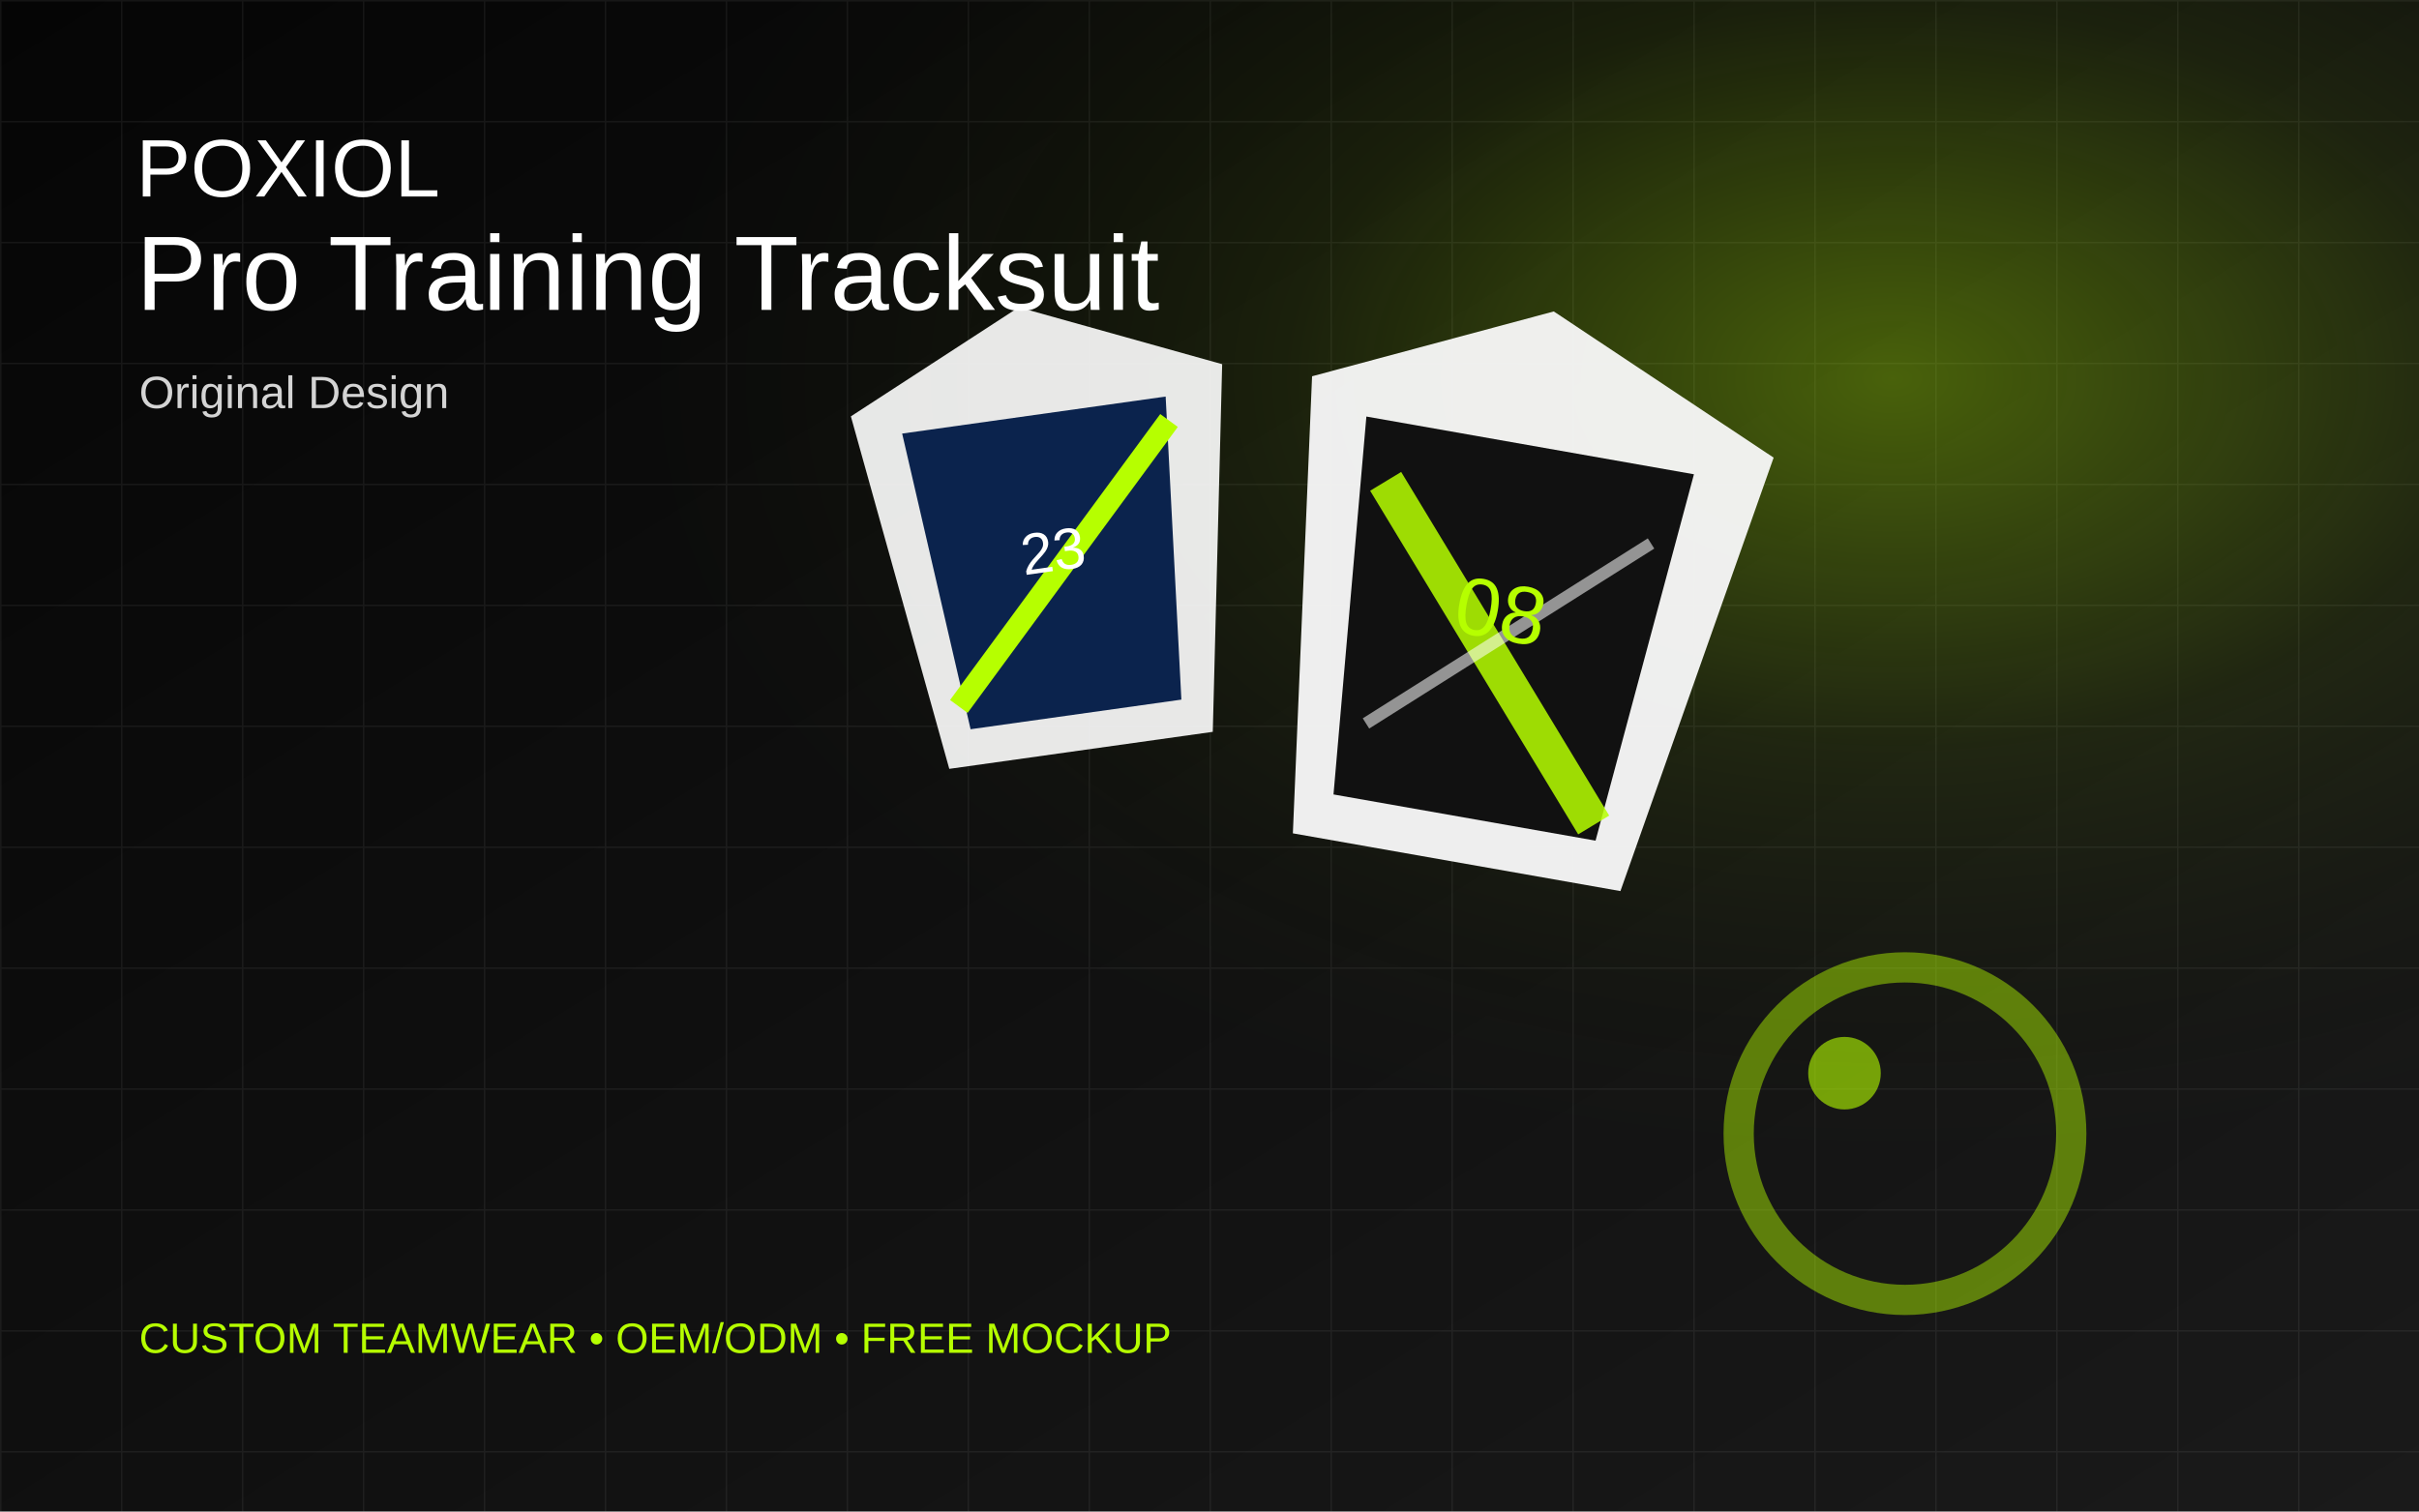
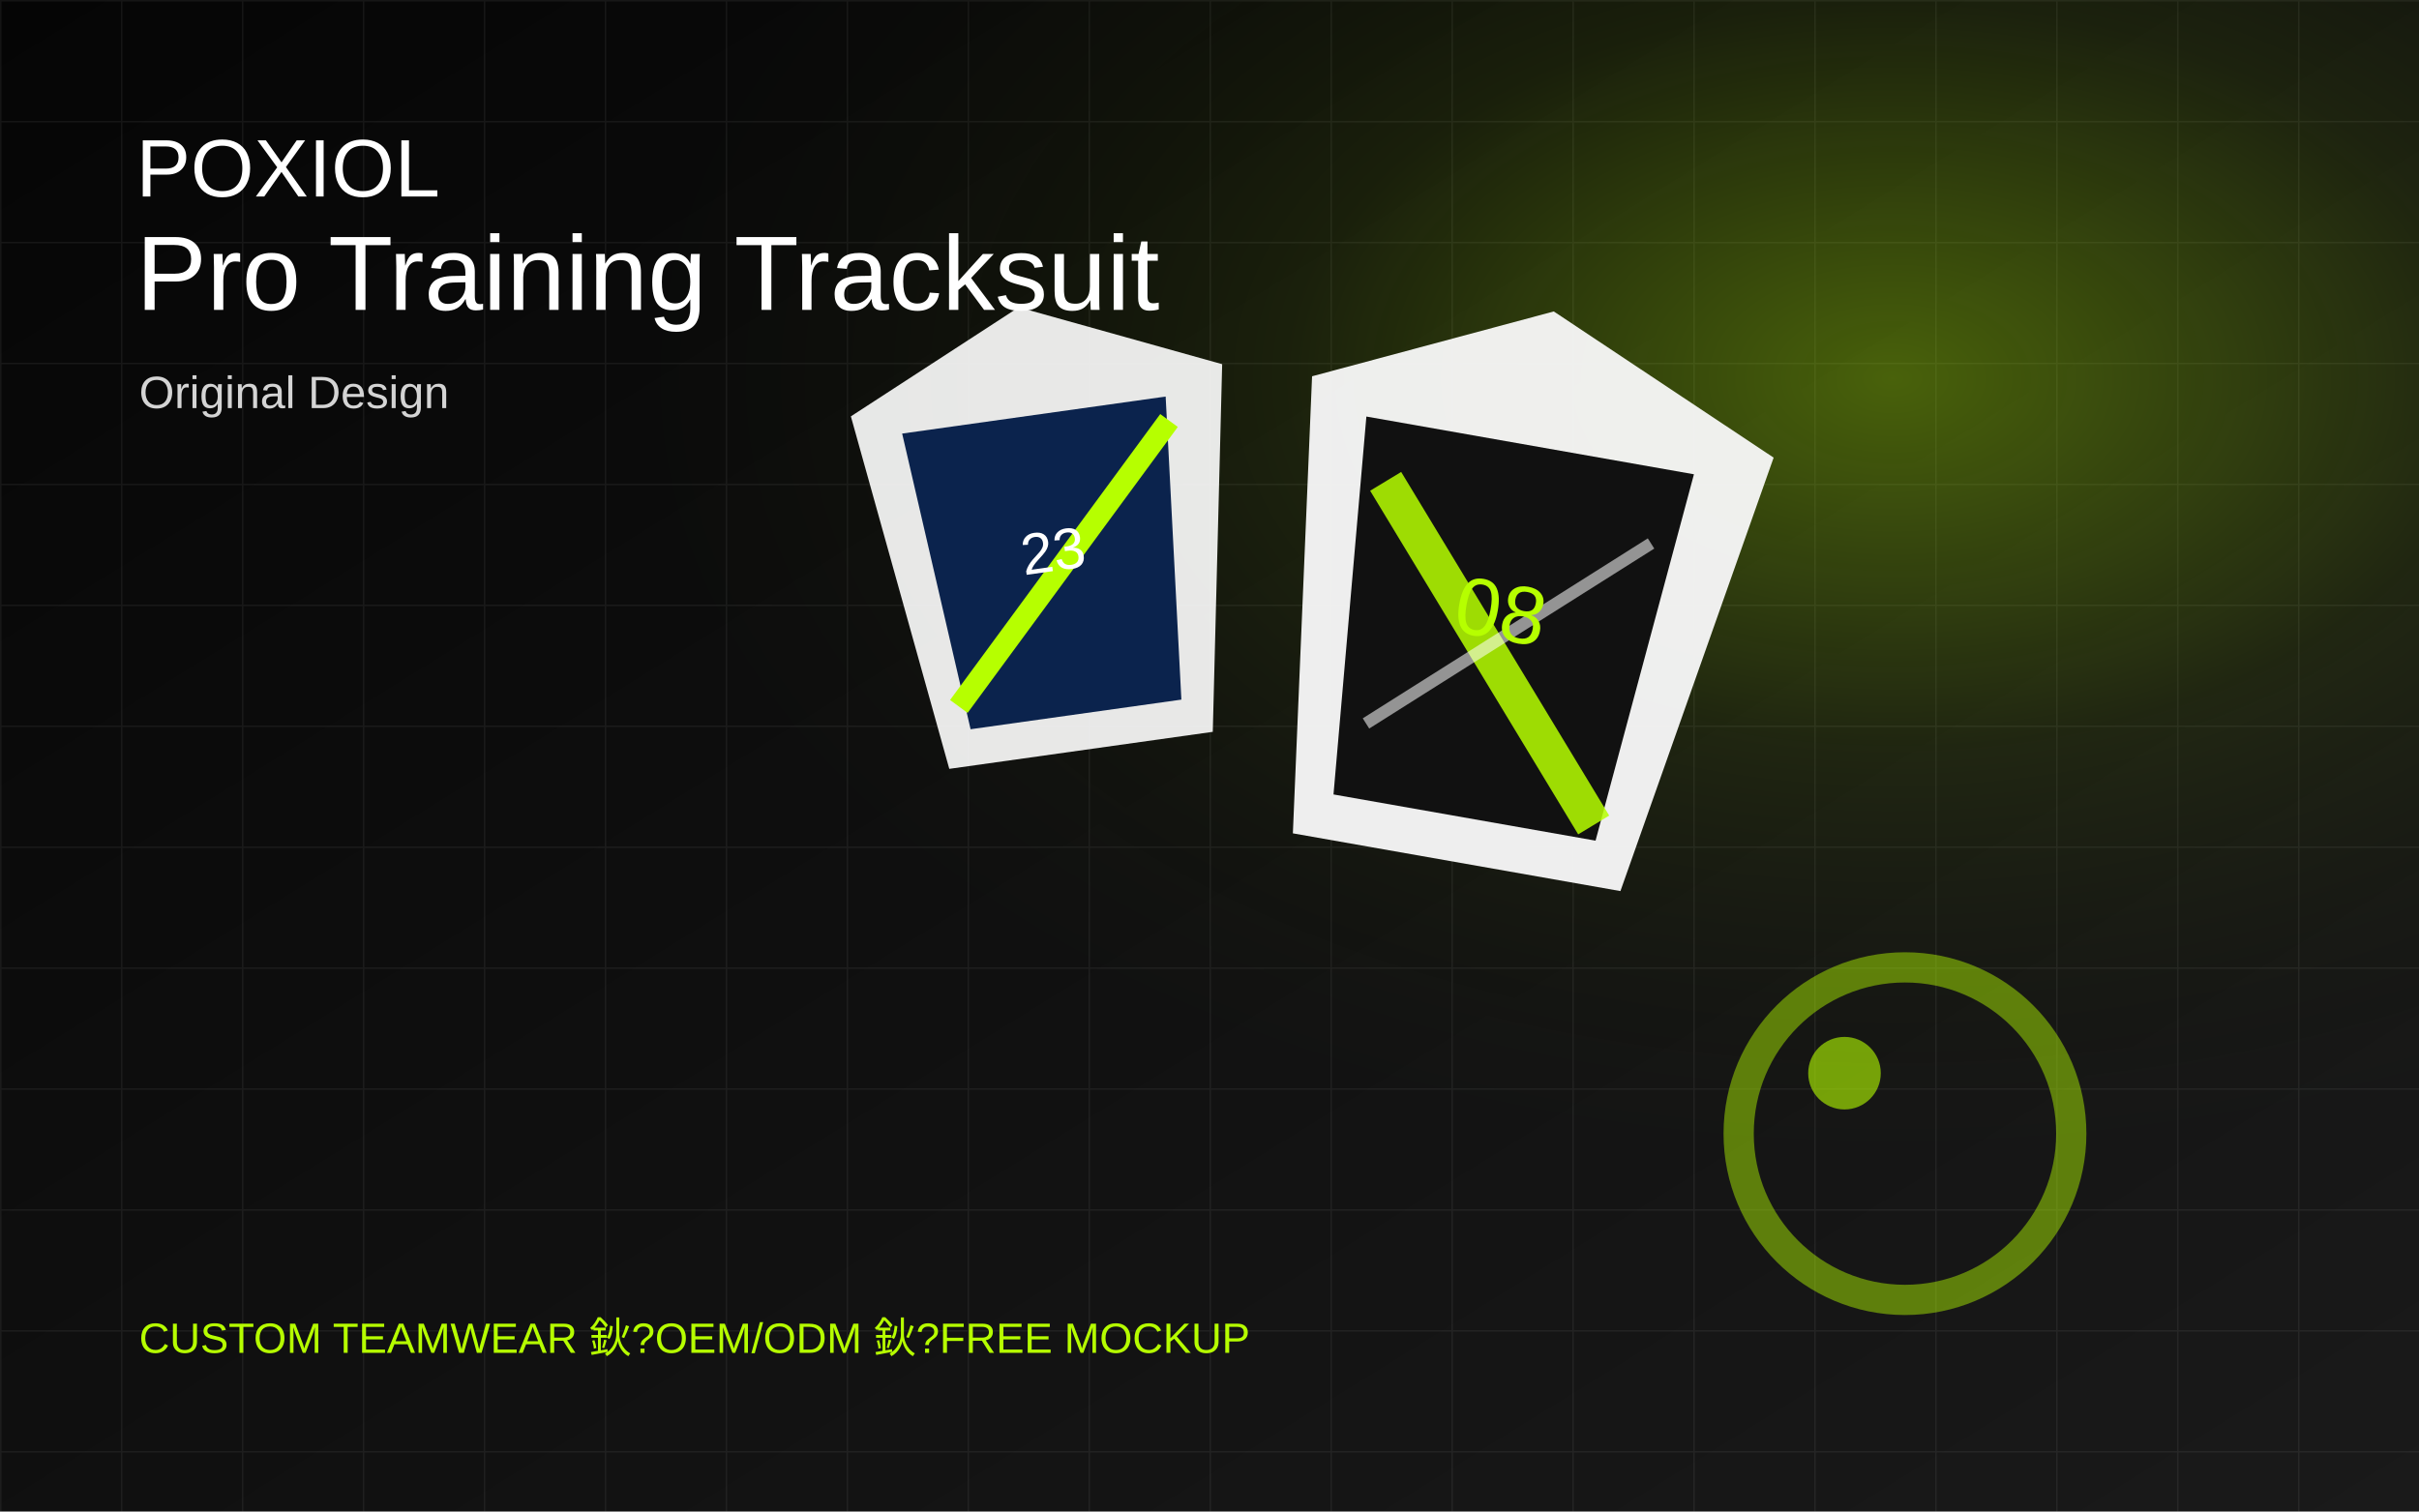
<svg xmlns="http://www.w3.org/2000/svg" width="1600" height="1000" viewBox="0 0 1600 1000">
  <defs>
    <linearGradient id="g" x1="0" y1="0" x2="1" y2="1">
      <stop offset="0" stop-color="#050505" />
      <stop offset="1" stop-color="#1A1A1A" />
    </linearGradient>
    <radialGradient id="r" cx="78%" cy="25%" r="55%">
      <stop offset="0" stop-color="#B6FF00" stop-opacity=".34" />
      <stop offset=".45" stop-color="#B6FF00" stop-opacity=".08" />
      <stop offset="1" stop-color="#050505" stop-opacity="0" />
    </radialGradient>
    <pattern id="grid" width="80" height="80" patternUnits="userSpaceOnUse">
      <path d="M80 0H0V80" fill="none" stroke="#ffffff" stroke-opacity=".06" stroke-width="2" />
    </pattern>
  </defs>
  <rect width="1600" height="1000" fill="url(#g)" />
  <rect width="1600" height="1000" fill="url(#grid)" />
  <rect width="1600" height="1000" fill="url(#r)" />
  <g transform="translate(880 180) rotate(10)">
    <path d="M150 0 L310 70 L260 370 L40 370 L0 70 Z" fill="#f7f7f7" opacity=".96" />
    <path d="M40 90 L260 90 L238 340 L62 340 Z" fill="#111" />
    <path d="M60 130 L235 330" stroke="#B6FF00" stroke-width="24" opacity=".85" />
    <path d="M75 290 L240 140" stroke="#fff" stroke-width="8" opacity=".55" />
    <text x="150" y="220" text-anchor="middle" font-family="Arial Black, Arial" font-size="54" fill="#B6FF00">08</text>
  </g>
  <g transform="translate(555 220) rotate(-8) scale(.8)">
    <path d="M150 0 L310 70 L260 370 L40 370 L0 70 Z" fill="#fff" opacity=".9" />
    <path d="M40 90 L260 90 L238 340 L62 340 Z" fill="#0b234d" />
    <path d="M55 320 L260 110" stroke="#B6FF00" stroke-width="18" />
    <text x="150" y="220" text-anchor="middle" font-family="Arial Black, Arial" font-size="48" fill="#fff">23</text>
  </g>
  <circle cx="1260" cy="750" r="110" fill="none" stroke="#B6FF00" stroke-width="20" opacity=".45" />
  <circle cx="1220" cy="710" r="24" fill="#B6FF00" opacity=".6" />
  <text x="90" y="130" font-family="Arial Black, Arial" font-size="54" fill="#fff">POXIOL</text>
  <text x="90" y="205" font-family="Arial Black, Arial" font-size="70" fill="#fff">Pro Training Tracksuit</text>
  <text x="92" y="270" font-family="Arial, sans-serif" font-size="30" fill="#d4d4d4">Original Design</text>
-   <text x="92" y="895" font-family="Arial Black, Arial" font-size="28" fill="#B6FF00">CUSTOM TEAMWEAR • OEM/ODM • FREE MOCKUP</text>
+   <text x="92" y="895" font-family="Arial Black, Arial" font-size="28" fill="#B6FF00">CUSTOM TEAMWEAR 鈥?OEM/ODM 鈥?FREE MOCKUP</text>
</svg>
